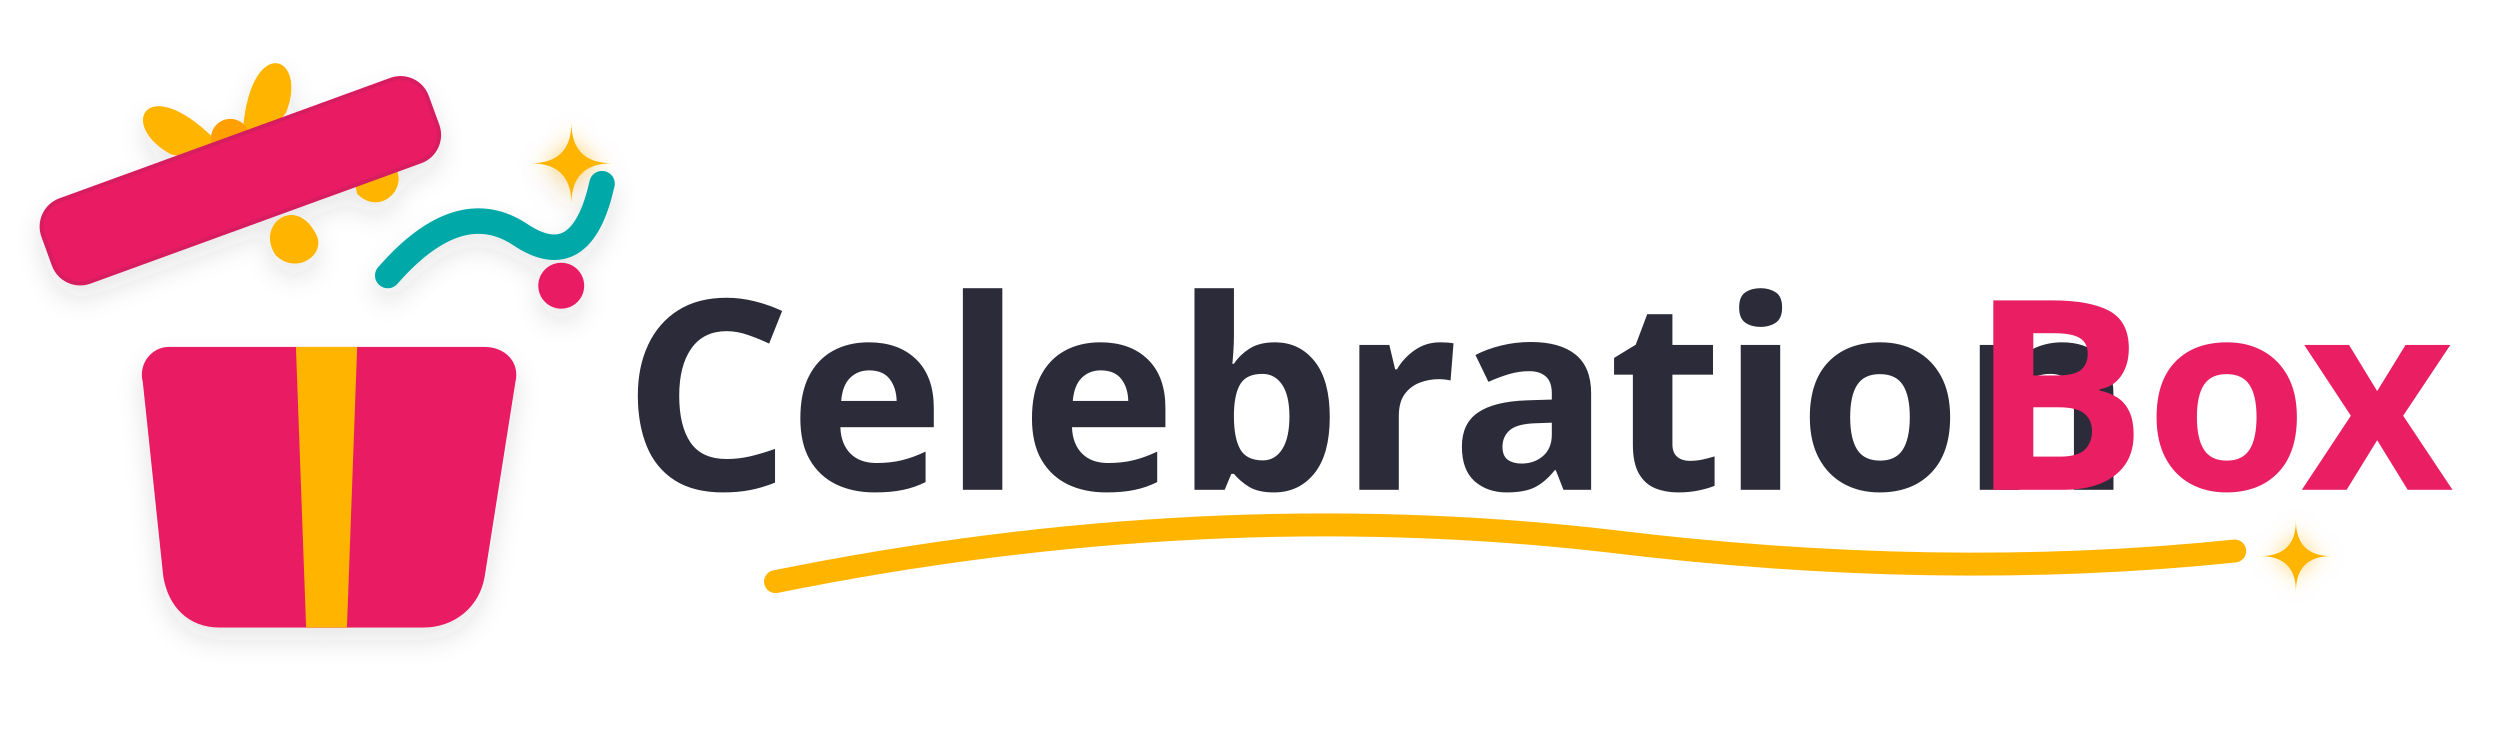
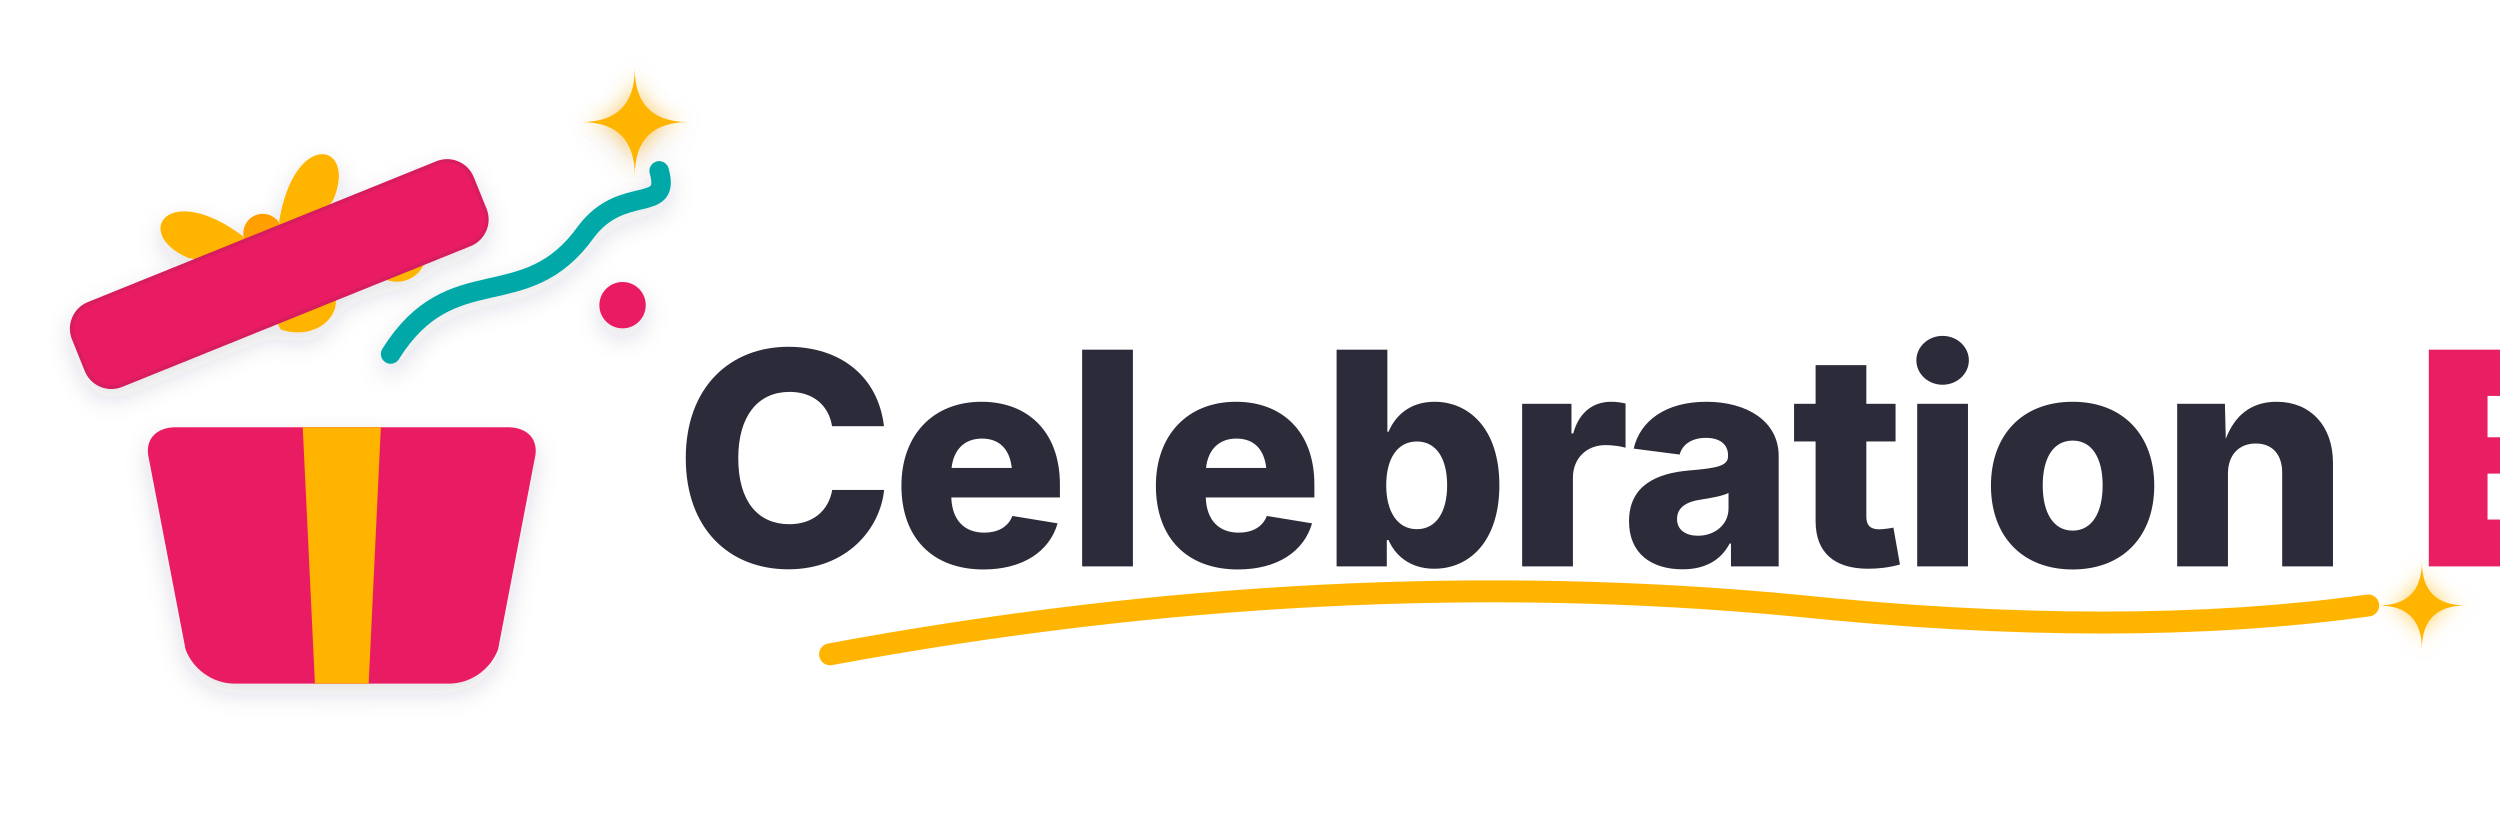
- <svg xmlns="http://www.w3.org/2000/svg" viewBox="0 0 490 145" role="img" aria-label="Celebration Box Logo">
+ <svg xmlns="http://www.w3.org/2000/svg" viewBox="0 0 1024 340" role="img" aria-label="Celebration Box Logo">
  <defs>
-     <filter id="svgBoxGlow" x="-20%" y="-20%" width="140%" height="140%">
-       <feDropShadow dx="0" dy="2.5" stdDeviation="2.5" flood-color="#2B2B3A" flood-opacity="0.12" />
+     <filter id="svgBoxShadow" x="-20%" y="-20%" width="140%" height="140%">
+       <feDropShadow dx="0" dy="4" stdDeviation="5" flood-color="#2B2B3A" flood-opacity="0.14" />
    </filter>
    <filter id="svgStarGlow" x="-30%" y="-30%" width="160%" height="160%">
-       <feDropShadow dx="0" dy="0" stdDeviation="2" flood-color="#FFB400" flood-opacity="0.5" />
+       <feDropShadow dx="0" dy="0" stdDeviation="4" flood-color="#FFB400" flood-opacity="0.6" />
    </filter>
  </defs>
-   <g filter="url(#svgBoxGlow)">
-     <g id="confetti-burst">
-       <path d="M 112 24 Q 112 32 120 32 Q 112 32 112 40 Q 112 32 104 32 Q 112 32 112 24 Z" fill="#FFB400" filter="url(#svgStarGlow)" />
-       <path d="M 76 54 Q 90 38 102 46 T 118 36" fill="none" stroke="#00A8A8" stroke-width="5" stroke-linecap="round" />
-       <circle cx="110" cy="56" r="4.5" fill="#E91E63" />
-       <path d="M 54 50 C 50 44 58 38 62 46 C 64 50 58 54 54 50 Z" fill="#FFB400" />
-       <path d="M 70 38 C 68 30 76 26 78 34 C 79 38 74 42 70 38 Z" fill="#FFB400" />
+   <g filter="url(#svgBoxShadow)">
+     <g id="celebration-burst">
+       <path d="M 260 28 Q 260 50 282 50 Q 260 50 260 72 Q 260 50 238 50 Q 260 50 260 28 Z" fill="#FFB400" filter="url(#svgStarGlow)" />
+       <path d="M 160 145 C 185 105 215 130 240 95 C 255 75 275 88 270 70" fill="none" stroke="#00A8A8" stroke-width="8" stroke-linecap="round" />
+       <circle cx="255" cy="125" r="9.5" fill="#E91E63" />
+       <path d="M 115 135 C 105 118 125 102 136 118 C 142 128 130 140 115 135 Z" fill="#FFB400" />
+       <path d="M 152 110 C 146 92 168 80 174 100 C 178 112 162 122 152 110 Z" fill="#FFB400" />
    </g>
-     <path d="M 33 68 L 95 68 C 99 68 102 71 101 75 L 95 113 C 94 119 89 123 83 123 L 43 123 C 37 123 33 119 32 113 L 28 75 C 27 71 30 68 33 68 Z" fill="#E91E63" />
-     <path d="M 58 68 L 70 68 L 68 123 L 60 123 Z" fill="#FFB400" />
-     <g transform="translate(-8, -6) rotate(-20 30 66)">
-       <g transform="translate(48, 14)">
-         <path d="M 12 28 C 4 11 -5 19 3 28 C 9 32 12 30 14 30 Z" fill="#FFB400" />
-         <path d="M 16 30 C 18 30 21 32 27 28 C 35 19 26 11 18 28 Z" fill="#FFB400" />
-         <circle cx="15" cy="29" r="3.8" fill="#FFA000" />
+     <path d="M 72 175 L 208 175 C 216 175 221 180 219 188 L 204 266 C 201 274 193 280 184 280 L 96 280 C 87 280 79 274 76 266 L 61 188 C 59 180 64 175 72 175 Z" fill="#E91E63" />
+     <path d="M 124 175 L 156 175 L 151 280 L 129 280 Z" fill="#FFB400" />
+     <g transform="translate(-14, -10) rotate(-22 68 165)">
+       <g transform="translate(140, 130)">
+         <path d="M -8 -2 C -28 -35 -50 -20 -32 -2 C -20 6 -12 2 -8 2 Z" fill="#FFB400" />
+         <path d="M 8 2 C 12 2 20 6 32 -2 C 50 -20 28 -35 8 -2 Z" fill="#FFB400" />
+         <circle cx="0" cy="0" r="8" fill="#FFA000" />
      </g>
-       <rect x="22" y="43" width="80" height="17" rx="5.5" fill="#E91E63" stroke="#D81B60" stroke-width="0.8" />
+       <rect x="52" y="130" width="176" height="36" rx="11" fill="#E91E63" stroke="#D81B60" stroke-width="1.5" />
    </g>
  </g>
-   <text x="122" y="96" font-family="'Poppins', 'Plus Jakarta Sans', system-ui, sans-serif" font-size="52" font-weight="800" fill="#2B2B3A" letter-spacing="-0.6">Celebration</text>
-   <text x="386" y="96" font-family="'Poppins', 'Plus Jakarta Sans', system-ui, sans-serif" font-size="52" font-weight="900" fill="#E91E63" letter-spacing="-0.6">Box</text>
-   <path d="M 152 114 Q 236 97 315 106 Q 380 114 438 108" fill="none" stroke="#FFB400" stroke-width="4.5" stroke-linecap="round" />
-   <path d="M 450 102 Q 450 109 457 109 Q 450 109 450 116 Q 450 109 443 109 Q 450 109 450 102 Z" fill="#FFB400" filter="url(#svgStarGlow)" />
+   <text x="276" y="232" font-family="'Poppins', 'Plus Jakarta Sans', system-ui, -apple-system, sans-serif" font-size="122" font-weight="800" letter-spacing="-1.8">
+     <tspan fill="#2B2B3A">Celebration </tspan>
+     <tspan fill="#E91E63" font-weight="900">Box</tspan>
+   </text>
+   <path d="M 340 268 Q 545 230 735 248 Q 870 262 970 248" fill="none" stroke="#FFB400" stroke-width="9" stroke-linecap="round" />
+   <path d="M 992 230 Q 992 248 1010 248 Q 992 248 992 266 Q 992 248 974 248 Q 992 248 992 230 Z" fill="#FFB400" filter="url(#svgStarGlow)" />
</svg>
